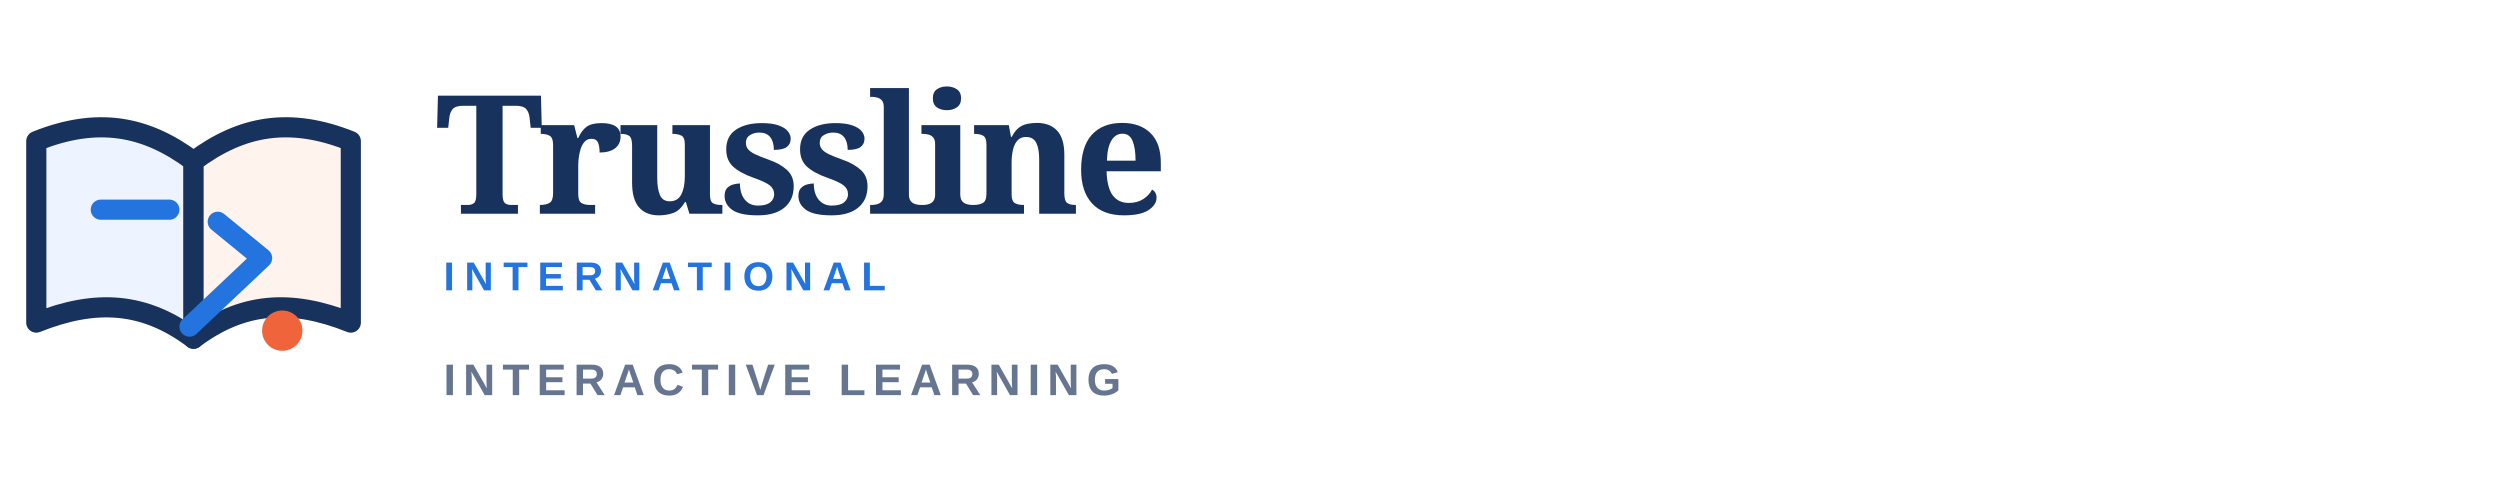
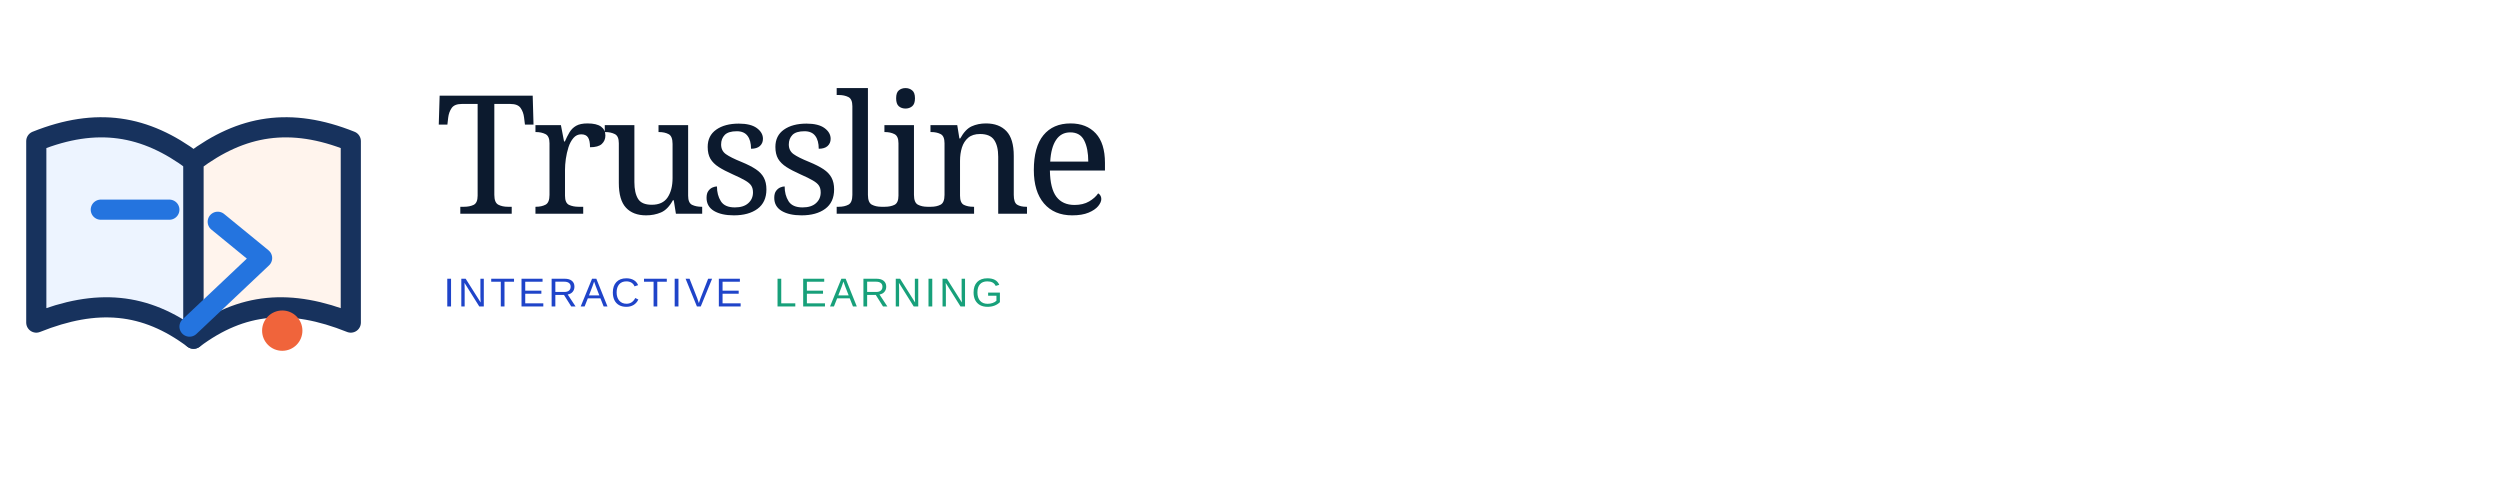
<svg xmlns="http://www.w3.org/2000/svg" viewBox="0 0 620 120" role="img" aria-labelledby="title desc">
  <g transform="translate(5 17)" fill="none" stroke-linecap="round" stroke-linejoin="round">
    <path d="M4 18c15-6 27-4 39 5v44C31 58 19 57 4 63V18Z" fill="#edf4ff" stroke="#17325d" stroke-width="5" />
    <path d="M82 18c-15-6-27-4-39 5v44c12-9 24-10 39-4V18Z" fill="#fff4ed" stroke="#17325d" stroke-width="5" />
    <path d="M20 35h17M49 38l11 9-18 17" stroke="#2474df" stroke-width="5" />
    <circle cx="65" cy="65" r="5" fill="#f0643b" stroke="none" />
  </g>
-   <text x="108" y="53" fill="#17325d" font-family="Georgia,serif" font-size="41" font-weight="700" letter-spacing="-1.7">Trussline</text>
-   <text x="110" y="72" fill="#2474df" font-family="Arial,sans-serif" font-size="10" font-weight="800" letter-spacing="2.4">INTERNATIONAL</text>
-   <text x="110" y="98" fill="#667690" font-family="Arial,sans-serif" font-size="11" font-weight="700" letter-spacing="1.8">INTERACTIVE LEARNING</text>
+   <text x="108" y="53" fill="#0C1A2E" font-family="Fraunces, Georgia, serif" font-size="41" font-weight="400" letter-spacing="-1.7">Trussline</text>
+   <text x="110" y="76" fill="#1F44C9" font-family="'JetBrains Mono', Arial, sans-serif" font-size="10" font-weight="500" letter-spacing=".8">INTERACTIVE</text>
+   <text x="192" y="76" fill="#17A07A" font-family="'JetBrains Mono', Arial, sans-serif" font-size="10" font-weight="500" letter-spacing=".8">LEARNING</text>
</svg>
